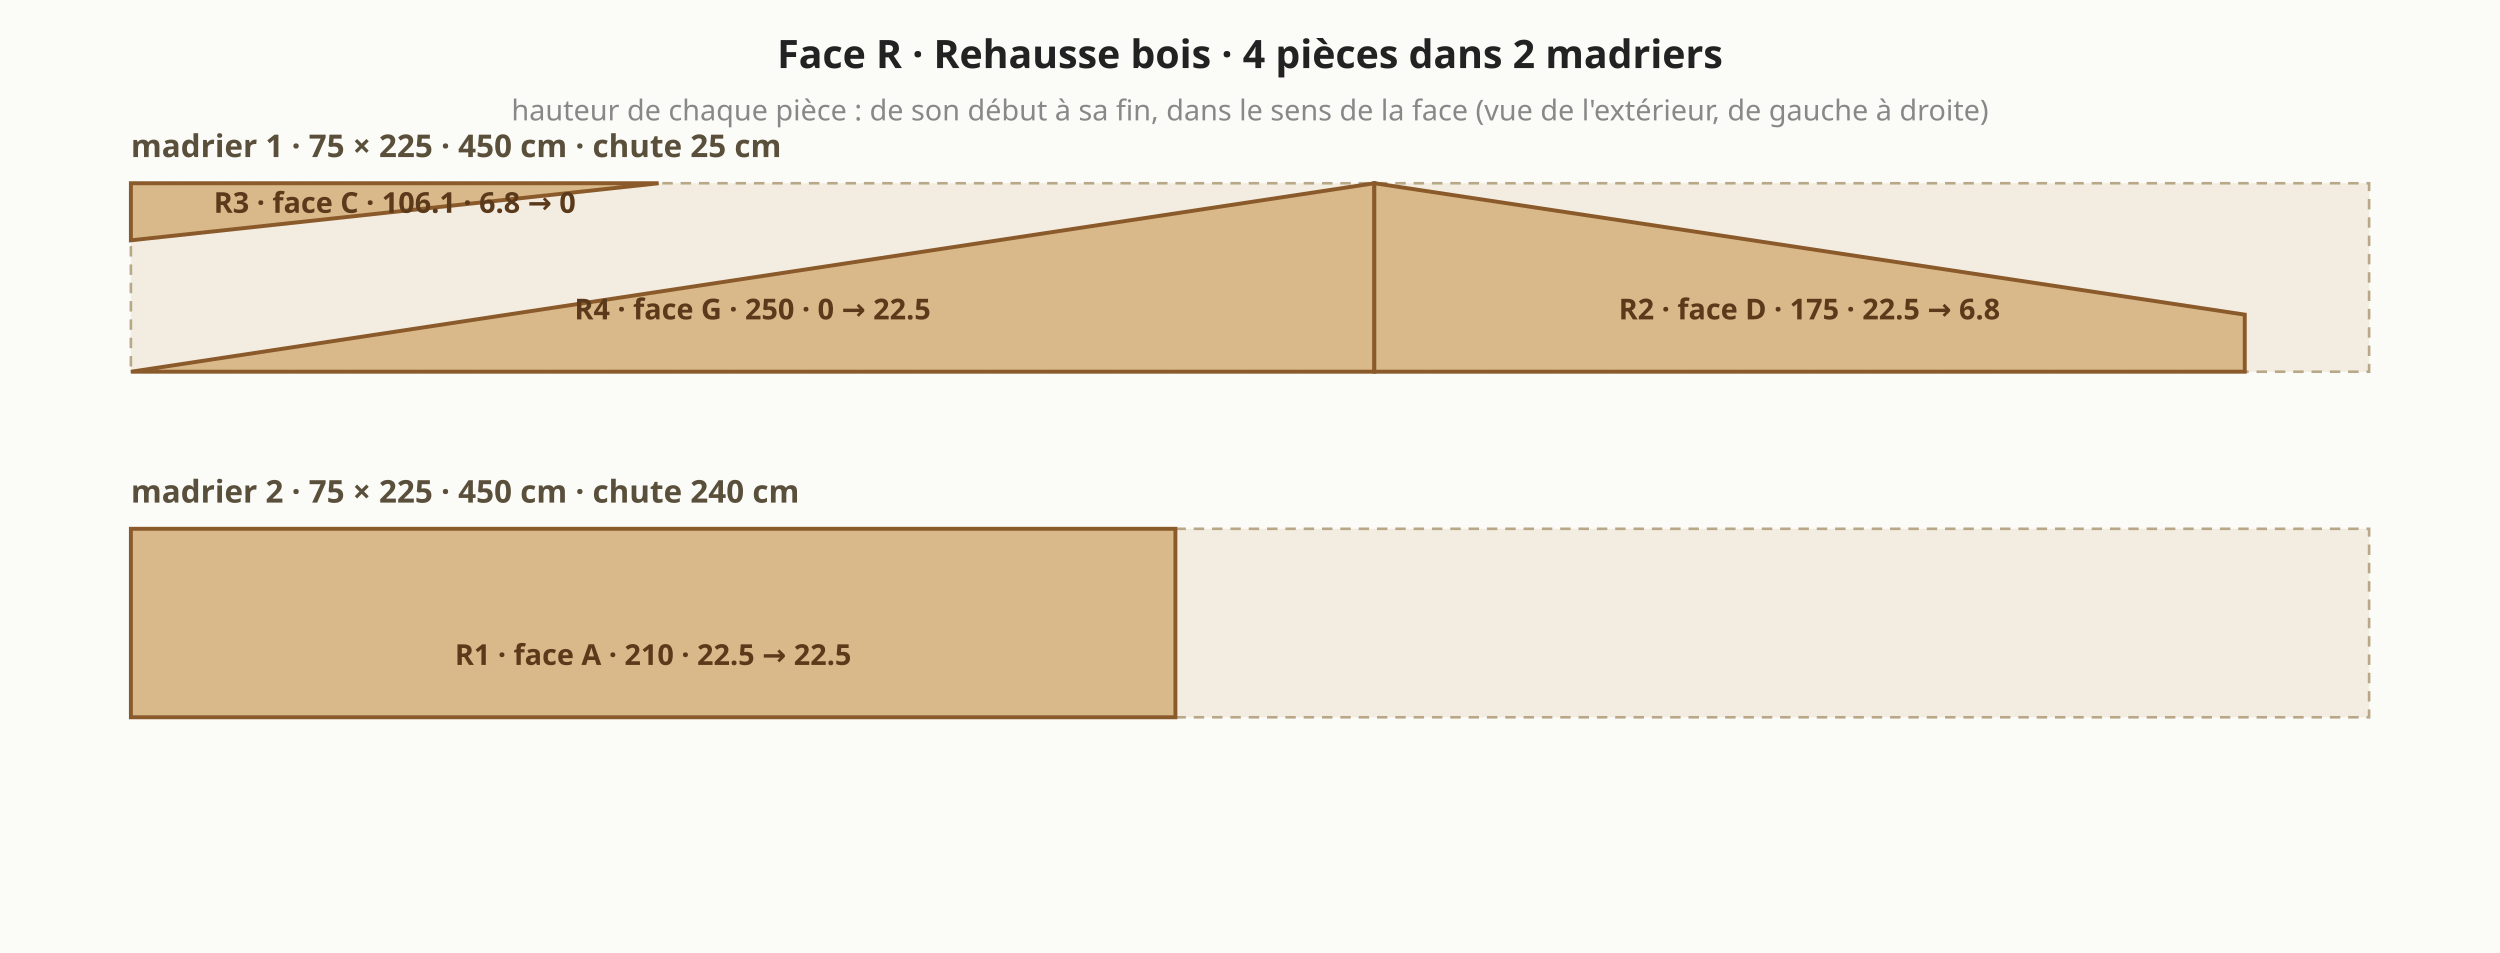
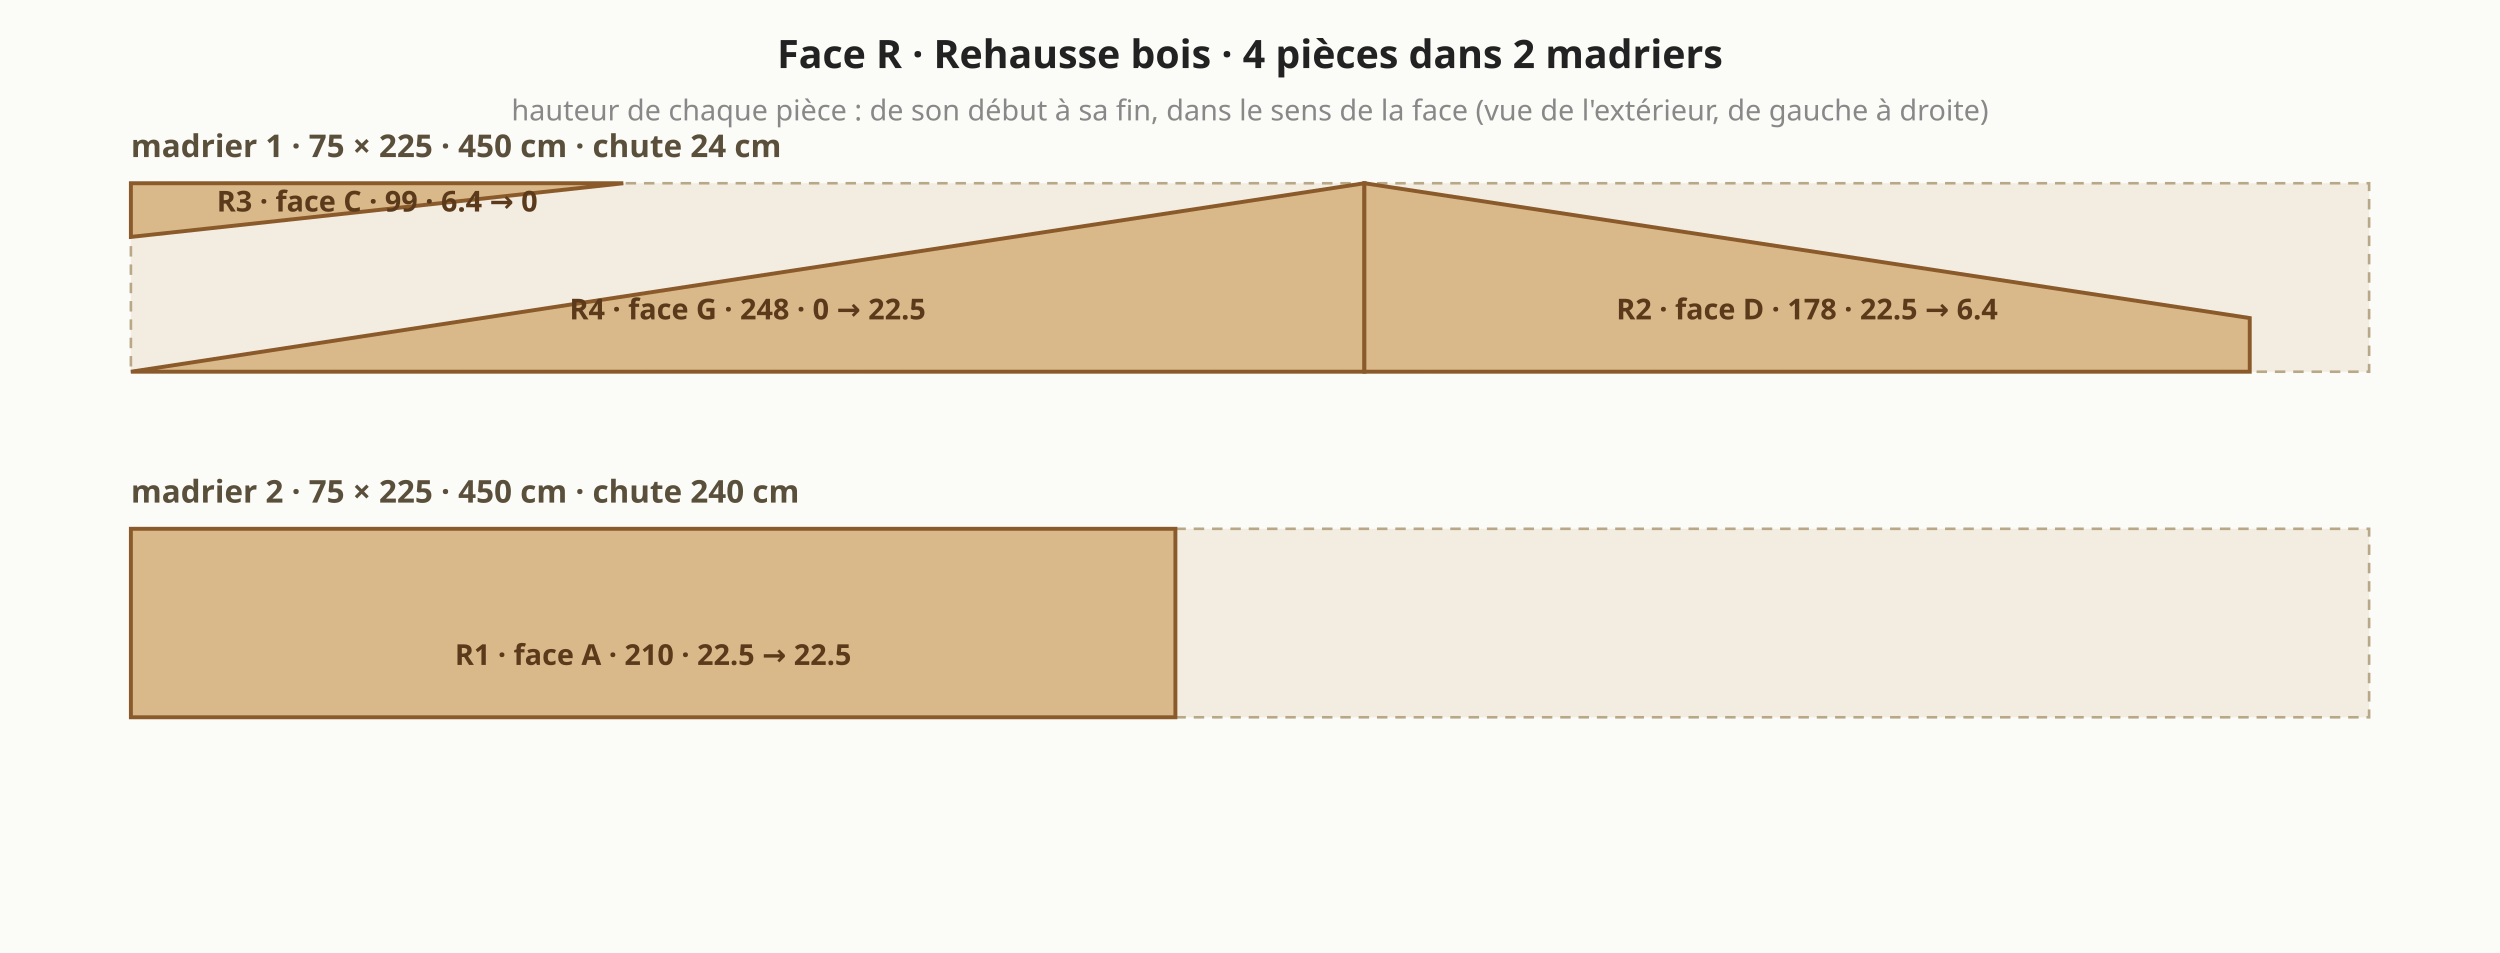
<svg xmlns="http://www.w3.org/2000/svg" viewBox="0 0 955 364" font-family="system-ui,sans-serif" font-size="13">
  <rect width="955" height="364" fill="#fbfbf8" />
-   <text x="50.0" y="60.0" text-anchor="start" fill="#5a4f3a" font-size="12" font-weight="bold">madrier 1 · 75 × 225 · 450 cm · chute 25 cm</text>
+   <text x="50.0" y="60.0" text-anchor="start" fill="#5a4f3a" font-size="12" font-weight="bold">madrier 1 · 75 × 225 · 450 cm · chute 24 cm</text>
  <polygon points="50.0,142.0 905.0,142.0 905.0,70.0 50.0,70.0" fill="#f3ece0" stroke="#b8a888" stroke-width="1" stroke-dasharray="4 3" />
-   <polygon points="50.0,142.0 525.0,142.0 525.0,70.0 50.0,142.0" fill="#d9b98a" stroke="#8a5a2b" stroke-width="1.5" />
-   <text x="287.5" y="122.0" text-anchor="middle" fill="#5a3a1a" font-size="11" font-weight="bold">R4 · face G · 250 · 0 → 22.5</text>
-   <polygon points="50.0,70.0 251.6,70.0 251.6,70.0 50.0,91.8" fill="#d9b98a" stroke="#8a5a2b" stroke-width="1.5" />
-   <text x="150.8" y="81.3" text-anchor="middle" fill="#5a3a1a" font-size="11" font-weight="bold">R3 · face C · 106.1 · 6.8 → 0</text>
-   <polygon points="525.0,142.0 857.5,142.0 857.5,120.2 525.0,70.0" fill="#d9b98a" stroke="#8a5a2b" stroke-width="1.5" />
-   <text x="691.2" y="122.0" text-anchor="middle" fill="#5a3a1a" font-size="11" font-weight="bold">R2 · face D · 175 · 22.5 → 6.8</text>
+   <polygon points="50.0,142.0 521.2,142.0 521.2,70.0 50.0,142.0" fill="#d9b98a" stroke="#8a5a2b" stroke-width="1.5" />
+   <text x="285.6" y="122.0" text-anchor="middle" fill="#5a3a1a" font-size="11" font-weight="bold">R4 · face G · 248 · 0 → 22.5</text>
+   <polygon points="50.0,70.0 238.1,70.0 238.1,70.0 50.0,90.5" fill="#d9b98a" stroke="#8a5a2b" stroke-width="1.5" />
+   <text x="144.1" y="80.8" text-anchor="middle" fill="#5a3a1a" font-size="11" font-weight="bold">R3 · face C · 99 · 6.4 → 0</text>
+   <polygon points="521.2,142.0 859.4,142.0 859.4,121.5 521.2,70.0" fill="#d9b98a" stroke="#8a5a2b" stroke-width="1.5" />
+   <text x="690.3" y="122.0" text-anchor="middle" fill="#5a3a1a" font-size="11" font-weight="bold">R2 · face D · 178 · 22.5 → 6.4</text>
  <text x="50.0" y="192.0" text-anchor="start" fill="#5a4f3a" font-size="12" font-weight="bold">madrier 2 · 75 × 225 · 450 cm · chute 240 cm</text>
  <polygon points="50.0,274.0 905.0,274.0 905.0,202.0 50.0,202.0" fill="#f3ece0" stroke="#b8a888" stroke-width="1" stroke-dasharray="4 3" />
  <polygon points="50.0,274.0 449.0,274.0 449.0,202.0 50.0,202.0" fill="#d9b98a" stroke="#8a5a2b" stroke-width="1.5" />
  <text x="249.5" y="254.0" text-anchor="middle" fill="#5a3a1a" font-size="11" font-weight="bold">R1 · face A · 210 · 22.5 → 22.5</text>
  <text x="477.5" y="26.0" text-anchor="middle" fill="#222" font-size="15" font-weight="bold">Face R · Rehausse bois · 4 pièces dans 2 madriers</text>
  <text x="477.5" y="46.0" text-anchor="middle" fill="#888" font-size="11" font-weight="normal">hauteur de chaque pièce : de son début à sa fin, dans le sens de la face (vue de l'extérieur, de gauche à droite)</text>
</svg>
